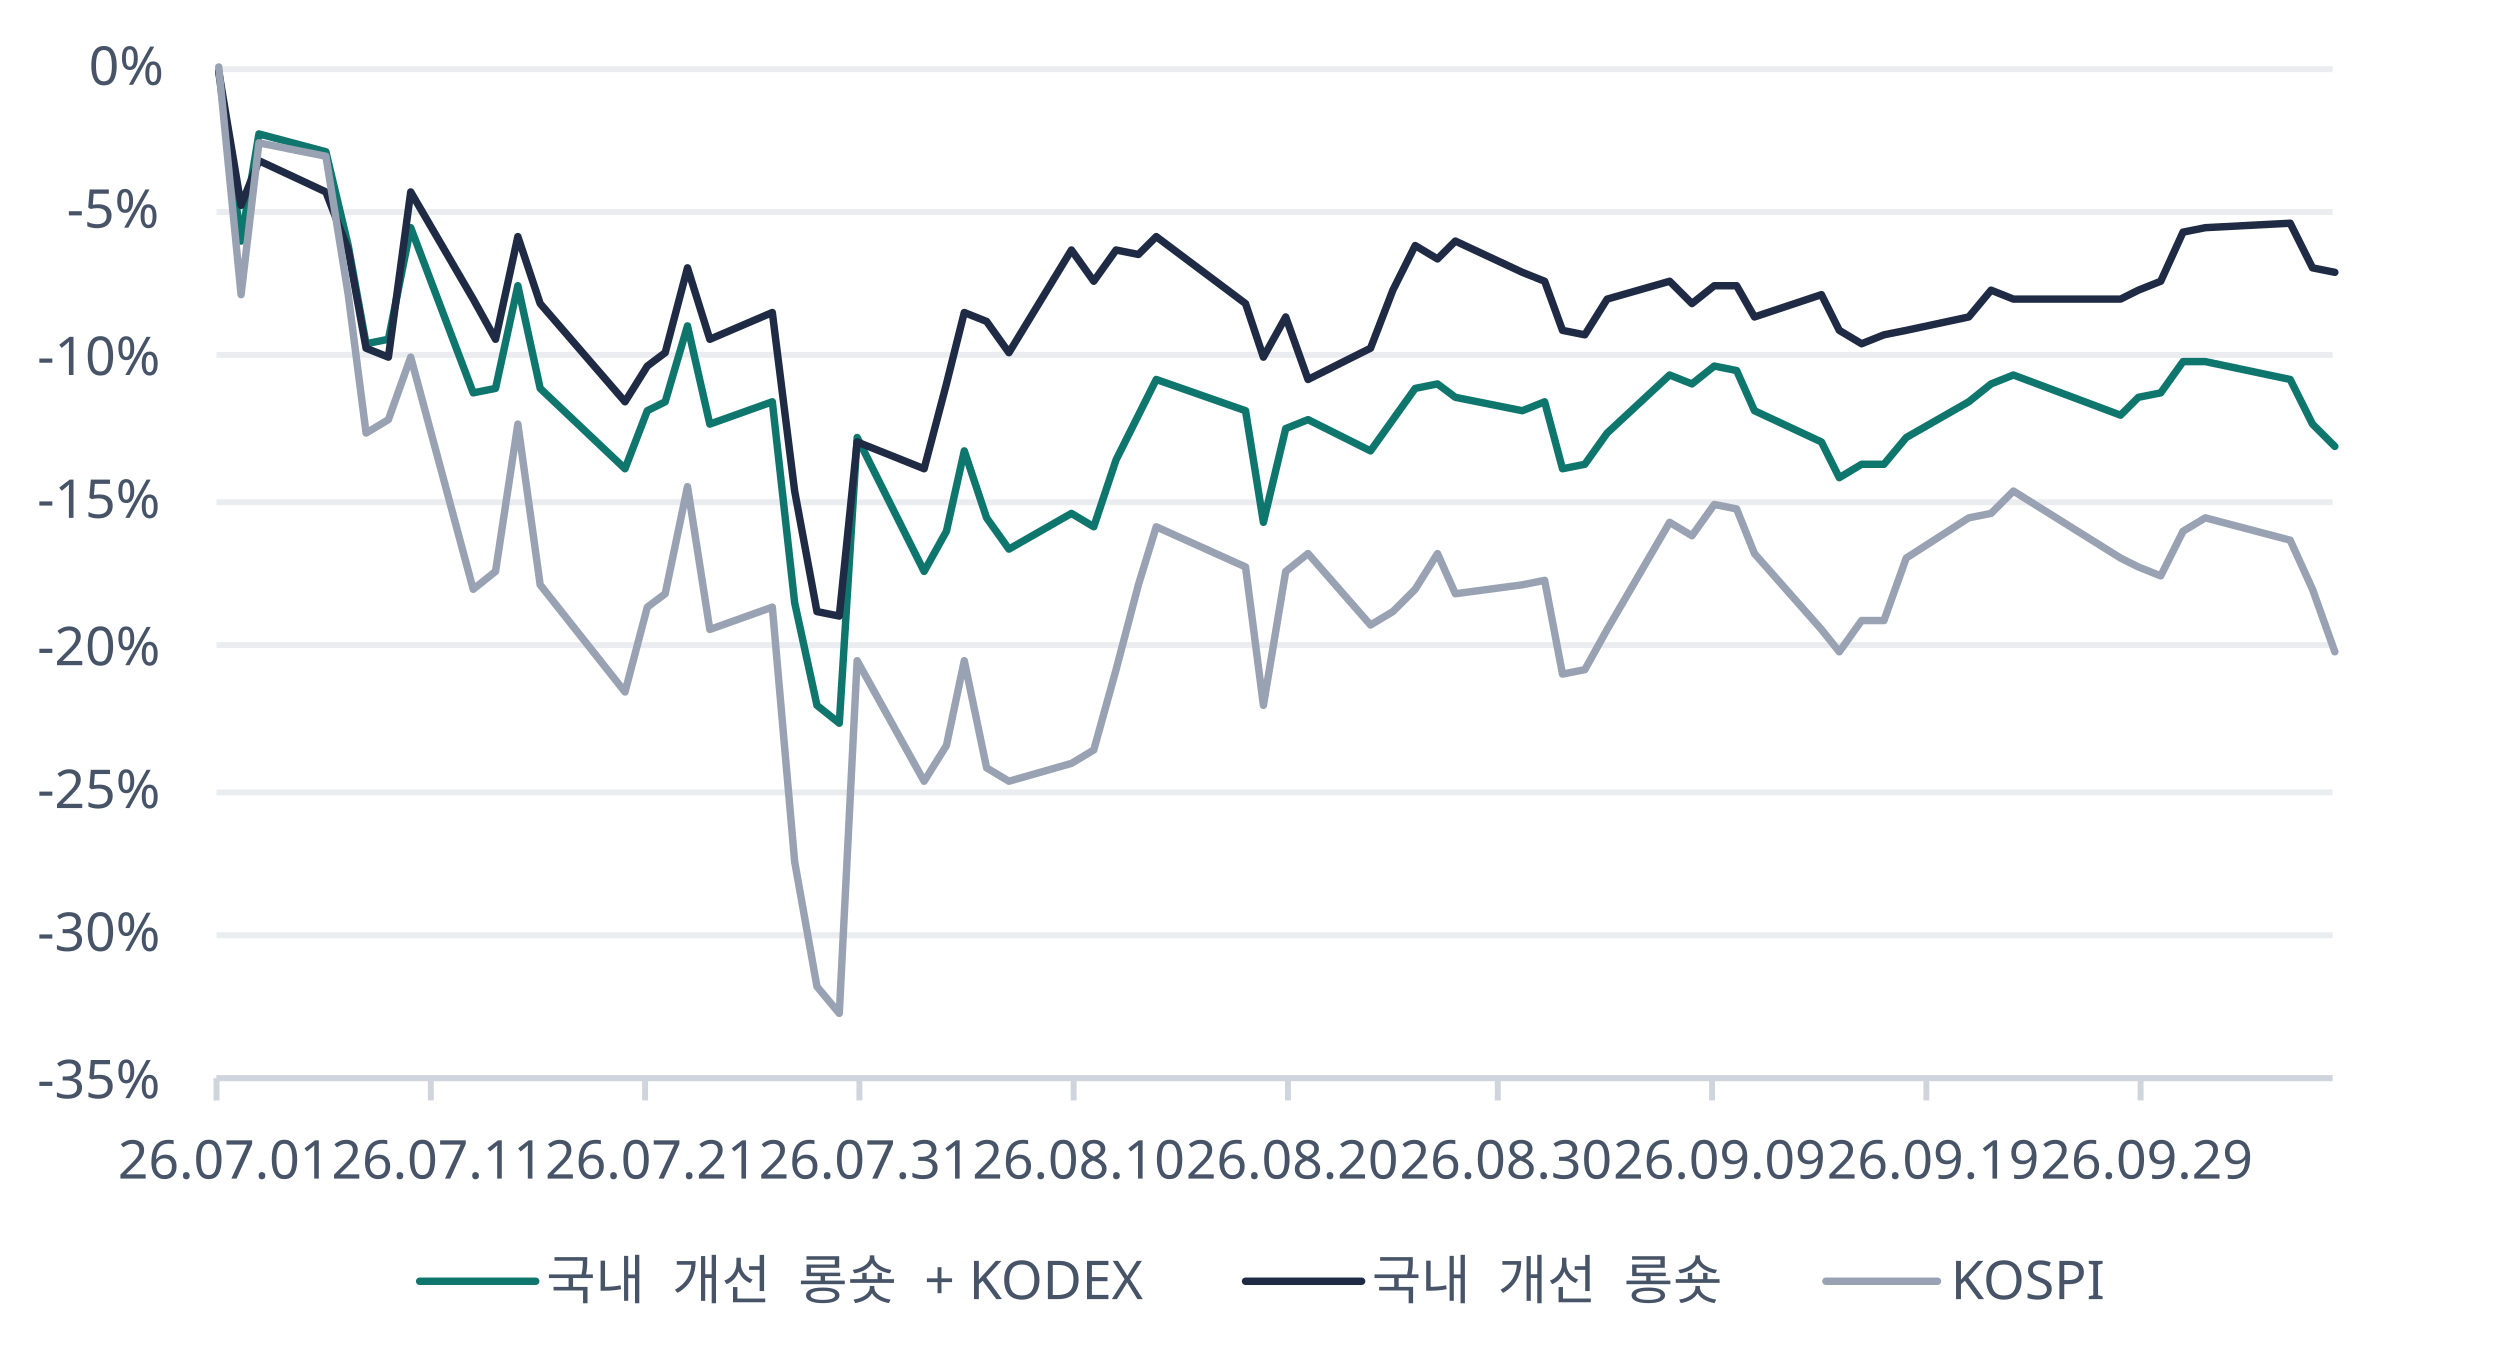
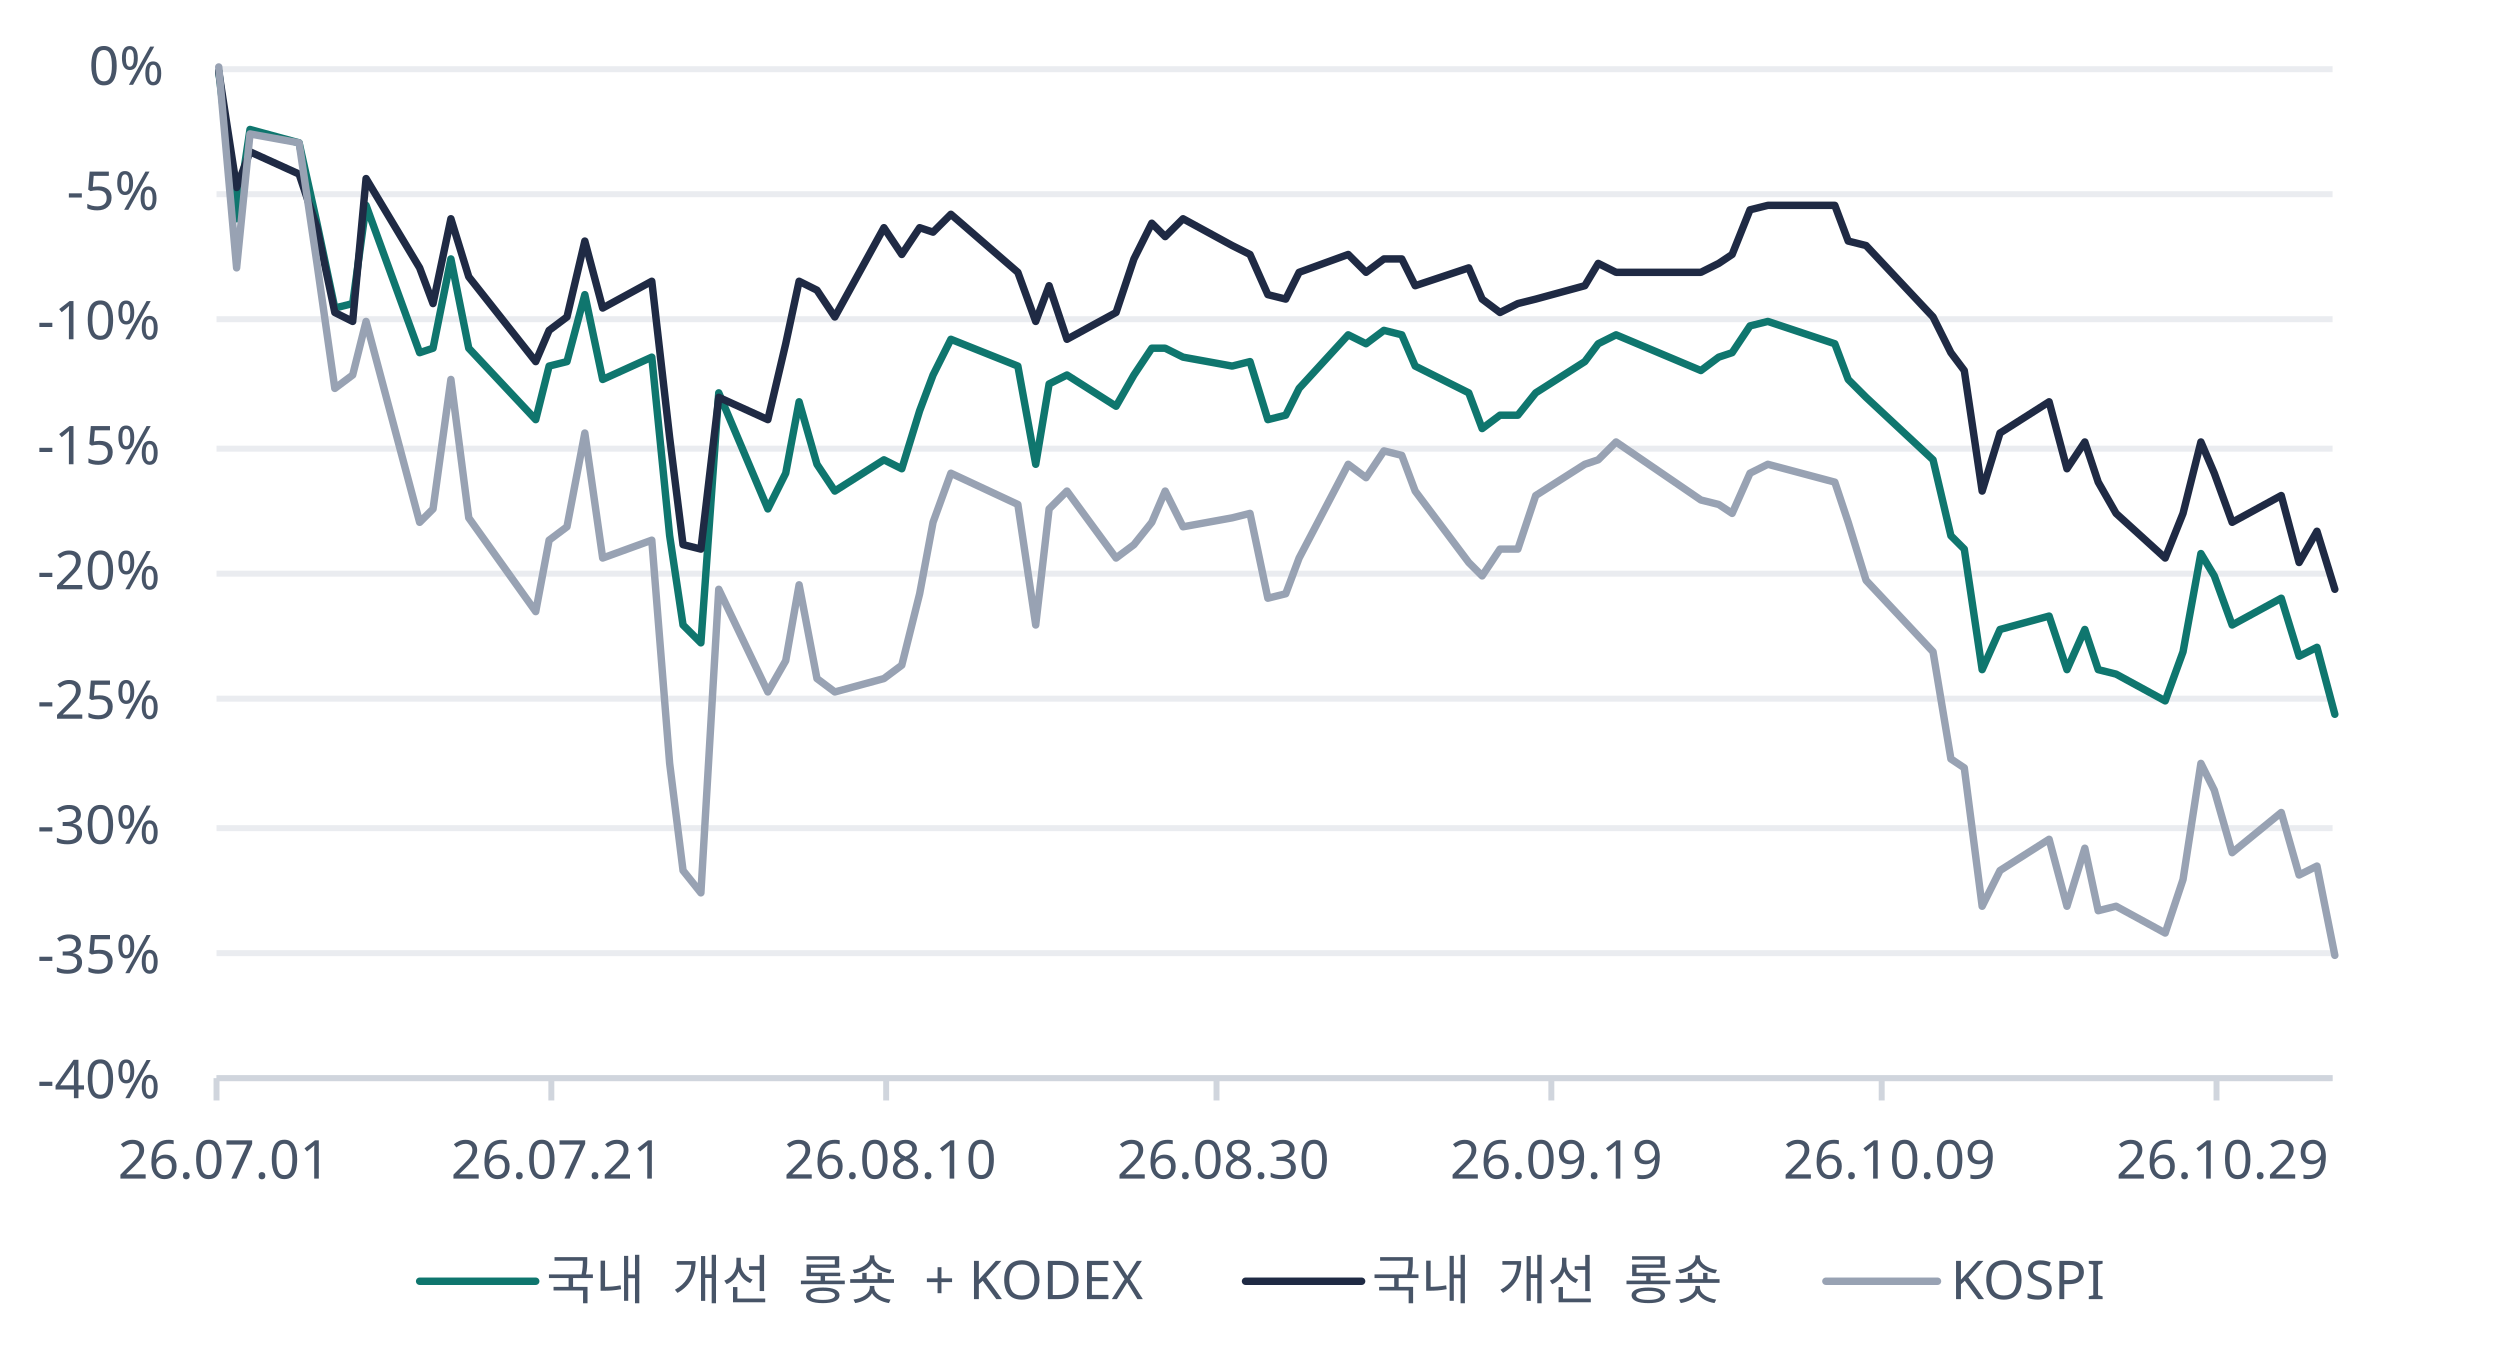
<svg xmlns="http://www.w3.org/2000/svg" width="560" height="307" xml:space="preserve" overflow="hidden">
  <defs>
    <clipPath id="clip0">
      <rect x="763" y="13" width="560" height="307" />
    </clipPath>
  </defs>
  <g clip-path="url(#clip0)" transform="translate(-763 -13)">
    <g>
-       <path d="M811.5 254.5 1285.5 254.5M811.5 222.5 1285.5 222.5M811.5 190.5 1285.5 190.5M811.5 157.5 1285.5 157.5M811.5 125.5 1285.5 125.5M811.5 92.5 1285.5 92.5M811.5 60.5 1285.5 60.5M811.5 28.5 1285.5 28.5" stroke="#EAECF0" stroke-width="1.333" stroke-linejoin="round" stroke-miterlimit="10" fill="none" />
+       <path d="M811.5 254.5 1285.5 254.5M811.5 226.5 1285.5 226.5M811.5 198.5 1285.5 198.5M811.5 169.5 1285.5 169.5M811.5 141.5 1285.5 141.5M811.5 113.5 1285.5 113.5M811.5 84.5 1285.5 84.5M811.5 56.5 1285.5 56.5M811.5 28.5 1285.5 28.5" stroke="#EAECF0" stroke-width="1.333" stroke-linejoin="round" stroke-miterlimit="10" fill="none" />
    </g>
    <g>
      <path d="M811.5 254.5 1285.5 254.5" stroke="#D0D5DD" stroke-width="1.333" stroke-linejoin="round" stroke-miterlimit="10" fill="none" fill-rule="evenodd" />
    </g>
    <g>
-       <path d="M811.5 254.5 811.5 259.5M859.5 254.5 859.5 259.5M907.5 254.5 907.5 259.5M955.5 254.5 955.5 259.5M1003.5 254.5 1003.5 259.5M1051.5 254.5 1051.5 259.5M1098.5 254.5 1098.5 259.5M1146.5 254.5 1146.5 259.5M1194.5 254.5 1194.5 259.5M1242.5 254.5 1242.5 259.5" stroke="#D0D5DD" stroke-width="1.333" stroke-linejoin="round" stroke-miterlimit="10" fill="none" />
+       <path d="M811.5 254.5 811.5 259.5M886.5 254.5 886.5 259.5M961.5 254.5 961.5 259.5M1035.5 254.5 1035.5 259.5M1110.5 254.5 1110.5 259.5M1184.5 254.5 1184.5 259.5M1259.5 254.5 1259.5 259.5" stroke="#D0D5DD" stroke-width="1.333" stroke-linejoin="round" stroke-miterlimit="10" fill="none" />
    </g>
    <g>
-       <path d="M812 29 817 67 821 43 836 47 841 68 845 90 850 89 855 64 869 101 874 100 879 77 884 100 903 118 908 105 912 103 917 86 922 108 936 103 941 148 946 171 951 175 955 111 970 141 975 132 979 114 984 129 989 136 1003 128 1008 131 1013 116 1018 106 1022 98 1042 105 1046 130 1051 109 1056 107 1070 114 1075 107 1080 100 1085 99 1089 102 1104 105 1109 103 1113 118 1118 117 1123 110 1137 97 1142 99 1147 95 1152 96 1156 105 1171 112 1175 120 1180 117 1185 117 1190 111 1204 103 1209 99 1214 97 1238 106 1242 102 1247 101 1252 94 1257 94 1276 98 1281 108 1286 113" stroke="#0F766E" stroke-width="1.667" stroke-linecap="round" stroke-linejoin="round" stroke-miterlimit="10" fill="none" />
+       <path d="M812 29 816 62 819 42 830 45 834 63 838 82 842 81 845 59 857 92 860 91 864 71 868 91 883 107 886 95 890 94 894 79 898 98 909 93 913 133 916 153 920 157 924 101 935 127 939 119 942 103 946 117 950 123 961 116 965 118 969 105 972 97 976 89 991 95 995 117 998 99 1002 97 1013 104 1017 97 1021 91 1024 91 1028 93 1039 95 1043 94 1047 107 1051 106 1054 100 1065 88 1069 90 1073 87 1077 88 1080 95 1092 101 1095 109 1099 106 1103 106 1107 101 1118 94 1121 90 1125 88 1144 96 1148 93 1151 92 1155 86 1159 85 1174 90 1177 98 1181 102 1196 116 1200 133 1203 136 1207 163 1211 154 1222 151 1226 163 1230 154 1233 163 1237 164 1248 170 1252 159 1256 137 1259 142 1263 153 1274 147 1278 160 1282 158 1286 173" stroke="#0F766E" stroke-width="1.667" stroke-linecap="round" stroke-linejoin="round" stroke-miterlimit="10" fill="none" />
    </g>
    <g>
-       <path d="M812 29 817 59 821 49 836 56 841 69 845 91 850 93 855 56 869 80 874 89 879 66 884 81 903 103 908 95 912 92 917 73 922 89 936 83 941 123 946 150 951 151 955 112 970 118 975 99 979 83 984 85 989 92 1003 69 1008 76 1013 69 1018 70 1022 66 1042 81 1046 93 1051 84 1056 98 1070 91 1075 78 1080 68 1085 71 1089 67 1104 74 1109 76 1113 87 1118 88 1123 80 1137 76 1142 81 1147 77 1152 77 1156 84 1171 79 1175 87 1180 90 1185 88 1190 87 1204 84 1209 78 1214 80 1238 80 1242 78 1247 76 1252 65 1257 64 1276 63 1281 73 1286 74" stroke="#1F2A44" stroke-width="1.667" stroke-linecap="round" stroke-linejoin="round" stroke-miterlimit="10" fill="none" />
+       <path d="M812 29 816 55 819 47 830 52 834 64 838 83 842 85 845 53 857 73 860 81 864 62 868 75 883 94 886 87 890 84 894 67 898 82 909 76 913 111 916 135 920 136 924 102 935 107 939 90 942 76 946 78 950 84 961 64 965 70 969 64 972 65 976 61 991 74 995 85 998 77 1002 89 1013 83 1017 71 1021 63 1024 66 1028 62 1039 68 1043 70 1047 79 1051 80 1054 74 1065 70 1069 74 1073 71 1077 71 1080 77 1092 73 1095 80 1099 83 1103 81 1107 80 1118 77 1121 72 1125 74 1144 74 1148 72 1151 70 1155 60 1159 59 1174 59 1177 67 1181 68 1196 84 1200 92 1203 96 1207 123 1211 110 1222 103 1226 118 1230 112 1233 121 1237 128 1248 138 1252 128 1256 112 1259 119 1263 130 1274 124 1278 139 1282 132 1286 145" stroke="#1F2A44" stroke-width="1.667" stroke-linecap="round" stroke-linejoin="round" stroke-miterlimit="10" fill="none" />
    </g>
    <g>
-       <path d="M812 28 817 79 821 45 836 48 841 79 845 110 850 107 855 93 869 145 874 141 879 108 884 144 903 168 908 149 912 146 917 122 922 154 936 149 941 206 946 234 951 240 955 161 970 188 975 180 979 161 984 185 989 188 1003 184 1008 181 1013 163 1018 144 1022 131 1042 140 1046 171 1051 141 1056 137 1070 153 1075 150 1080 145 1085 137 1089 146 1104 144 1109 143 1113 164 1118 163 1123 154 1137 130 1142 133 1147 126 1152 127 1156 137 1171 154 1175 159 1180 152 1185 152 1190 138 1204 129 1209 128 1214 123 1238 138 1242 140 1247 142 1252 132 1257 129 1276 134 1281 145 1286 159" stroke="#98A2B3" stroke-width="1.667" stroke-linecap="round" stroke-linejoin="round" stroke-miterlimit="10" fill="none" />
+       <path d="M812 28 816 73 819 43 830 45 834 72 838 100 842 97 845 85 857 130 860 127 864 98 868 129 883 150 886 134 890 131 894 110 898 138 909 134 913 184 916 208 920 213 924 145 935 168 939 161 942 144 946 165 950 168 961 165 965 162 969 146 972 130 976 119 991 126 995 153 998 127 1002 123 1013 138 1017 135 1021 130 1024 123 1028 131 1039 129 1043 128 1047 147 1051 146 1054 138 1065 117 1069 120 1073 114 1077 115 1080 123 1092 139 1095 142 1099 136 1103 136 1107 124 1118 117 1121 116 1125 112 1144 125 1148 126 1151 128 1155 119 1159 117 1174 121 1177 130 1181 143 1196 159 1200 183 1203 185 1207 216 1211 208 1222 201 1226 216 1230 203 1233 217 1237 216 1248 222 1252 210 1256 184 1259 190 1263 204 1274 195 1278 209 1282 207 1286 227" stroke="#98A2B3" stroke-width="1.667" stroke-linecap="round" stroke-linejoin="round" stroke-miterlimit="10" fill="none" />
    </g>
    <g>
-       <text fill="#475467" font-family="Malgun Gothic,Malgun Gothic_MSFontService,sans-serif" font-weight="400" font-size="12" transform="translate(771.333 259)">-35%</text>
+       <text fill="#475467" font-family="Malgun Gothic,Malgun Gothic_MSFontService,sans-serif" font-weight="400" font-size="12" transform="translate(771.333 259)">-40%</text>
    </g>
    <g>
-       <text fill="#475467" font-family="Malgun Gothic,Malgun Gothic_MSFontService,sans-serif" font-weight="400" font-size="12" transform="translate(771.333 226)">-30%</text>
+       <text fill="#475467" font-family="Malgun Gothic,Malgun Gothic_MSFontService,sans-serif" font-weight="400" font-size="12" transform="translate(771.333 231)">-35%</text>
    </g>
    <g>
-       <text fill="#475467" font-family="Malgun Gothic,Malgun Gothic_MSFontService,sans-serif" font-weight="400" font-size="12" transform="translate(771.333 194)">-25%</text>
+       <text fill="#475467" font-family="Malgun Gothic,Malgun Gothic_MSFontService,sans-serif" font-weight="400" font-size="12" transform="translate(771.333 202)">-30%</text>
    </g>
    <g>
-       <text fill="#475467" font-family="Malgun Gothic,Malgun Gothic_MSFontService,sans-serif" font-weight="400" font-size="12" transform="translate(771.333 162)">-20%</text>
+       <text fill="#475467" font-family="Malgun Gothic,Malgun Gothic_MSFontService,sans-serif" font-weight="400" font-size="12" transform="translate(771.333 174)">-25%</text>
    </g>
    <g>
-       <text fill="#475467" font-family="Malgun Gothic,Malgun Gothic_MSFontService,sans-serif" font-weight="400" font-size="12" transform="translate(771.333 129)">-15%</text>
+       <text fill="#475467" font-family="Malgun Gothic,Malgun Gothic_MSFontService,sans-serif" font-weight="400" font-size="12" transform="translate(771.333 145)">-20%</text>
    </g>
    <g>
-       <text fill="#475467" font-family="Malgun Gothic,Malgun Gothic_MSFontService,sans-serif" font-weight="400" font-size="12" transform="translate(771.333 97)">-10%</text>
+       <text fill="#475467" font-family="Malgun Gothic,Malgun Gothic_MSFontService,sans-serif" font-weight="400" font-size="12" transform="translate(771.333 117)">-15%</text>
    </g>
    <g>
-       <text fill="#475467" font-family="Malgun Gothic,Malgun Gothic_MSFontService,sans-serif" font-weight="400" font-size="12" transform="translate(777.94 64)">-5%</text>
+       <text fill="#475467" font-family="Malgun Gothic,Malgun Gothic_MSFontService,sans-serif" font-weight="400" font-size="12" transform="translate(771.333 89)">-10%</text>
+     </g>
+     <g>
+       <text fill="#475467" font-family="Malgun Gothic,Malgun Gothic_MSFontService,sans-serif" font-weight="400" font-size="12" transform="translate(777.94 60)">-5%</text>
    </g>
    <g>
      <text fill="#475467" font-family="Malgun Gothic,Malgun Gothic_MSFontService,sans-serif" font-weight="400" font-size="12" transform="translate(782.86 32)">0%</text>
    </g>
    <g>
      <text fill="#475467" font-family="Malgun Gothic,Malgun Gothic_MSFontService,sans-serif" font-weight="400" font-size="12" transform="translate(789.393 277)">26.07.01</text>
    </g>
    <g>
-       <text fill="#475467" font-family="Malgun Gothic,Malgun Gothic_MSFontService,sans-serif" font-weight="400" font-size="12" transform="translate(837.243 277)">26.07.11</text>
+       <text fill="#475467" font-family="Malgun Gothic,Malgun Gothic_MSFontService,sans-serif" font-weight="400" font-size="12" transform="translate(863.994 277)">26.07.21</text>
    </g>
    <g>
-       <text fill="#475467" font-family="Malgun Gothic,Malgun Gothic_MSFontService,sans-serif" font-weight="400" font-size="12" transform="translate(885.093 277)">26.07.21</text>
+       <text fill="#475467" font-family="Malgun Gothic,Malgun Gothic_MSFontService,sans-serif" font-weight="400" font-size="12" transform="translate(938.594 277)">26.08.10</text>
    </g>
    <g>
-       <text fill="#475467" font-family="Malgun Gothic,Malgun Gothic_MSFontService,sans-serif" font-weight="400" font-size="12" transform="translate(932.943 277)">26.07.31</text>
+       <text fill="#475467" font-family="Malgun Gothic,Malgun Gothic_MSFontService,sans-serif" font-weight="400" font-size="12" transform="translate(1013.19 277)">26.08.30</text>
    </g>
    <g>
-       <text fill="#475467" font-family="Malgun Gothic,Malgun Gothic_MSFontService,sans-serif" font-weight="400" font-size="12" transform="translate(980.793 277)">26.08.10</text>
+       <text fill="#475467" font-family="Malgun Gothic,Malgun Gothic_MSFontService,sans-serif" font-weight="400" font-size="12" transform="translate(1087.8 277)">26.09.19</text>
    </g>
    <g>
-       <text fill="#475467" font-family="Malgun Gothic,Malgun Gothic_MSFontService,sans-serif" font-weight="400" font-size="12" transform="translate(1028.64 277)">26.08.20</text>
+       <text fill="#475467" font-family="Malgun Gothic,Malgun Gothic_MSFontService,sans-serif" font-weight="400" font-size="12" transform="translate(1162.4 277)">26.10.09</text>
    </g>
    <g>
-       <text fill="#475467" font-family="Malgun Gothic,Malgun Gothic_MSFontService,sans-serif" font-weight="400" font-size="12" transform="translate(1076.49 277)">26.08.30</text>
-     </g>
-     <g>
-       <text fill="#475467" font-family="Malgun Gothic,Malgun Gothic_MSFontService,sans-serif" font-weight="400" font-size="12" transform="translate(1124.34 277)">26.09.09</text>
-     </g>
-     <g>
-       <text fill="#475467" font-family="Malgun Gothic,Malgun Gothic_MSFontService,sans-serif" font-weight="400" font-size="12" transform="translate(1172.19 277)">26.09.19</text>
-     </g>
-     <g>
-       <text fill="#475467" font-family="Malgun Gothic,Malgun Gothic_MSFontService,sans-serif" font-weight="400" font-size="12" transform="translate(1220.04 277)">26.09.29</text>
+       <text fill="#475467" font-family="Malgun Gothic,Malgun Gothic_MSFontService,sans-serif" font-weight="400" font-size="12" transform="translate(1237 277)">26.10.29</text>
    </g>
    <g>
      <path d="M857 300 883 300" stroke="#0F766E" stroke-width="1.667" stroke-linecap="round" stroke-linejoin="round" stroke-miterlimit="10" fill="none" fill-rule="evenodd" />
    </g>
    <g>
      <text fill="#475467" font-family="Malgun Gothic,Malgun Gothic_MSFontService,sans-serif" font-weight="400" font-size="12" transform="translate(885.369 304)">국내</text>
    </g>
    <g>
      <text fill="#475467" font-family="Malgun Gothic,Malgun Gothic_MSFontService,sans-serif" font-weight="400" font-size="12" transform="translate(913.589 304)">개선</text>
    </g>
    <g>
      <text fill="#475467" font-family="Malgun Gothic,Malgun Gothic_MSFontService,sans-serif" font-weight="400" font-size="12" transform="translate(941.809 304)">롱숏</text>
    </g>
    <g>
      <text fill="#475467" font-family="Malgun Gothic,Malgun Gothic_MSFontService,sans-serif" font-weight="400" font-size="12" transform="translate(970.029 304)">+ KODEX</text>
    </g>
    <g>
      <path d="M1042 300 1068 300" stroke="#1F2A44" stroke-width="1.667" stroke-linecap="round" stroke-linejoin="round" stroke-miterlimit="10" fill="none" fill-rule="evenodd" />
    </g>
    <g>
      <text fill="#475467" font-family="Malgun Gothic,Malgun Gothic_MSFontService,sans-serif" font-weight="400" font-size="12" transform="translate(1070.3 304)">국내</text>
    </g>
    <g>
      <text fill="#475467" font-family="Malgun Gothic,Malgun Gothic_MSFontService,sans-serif" font-weight="400" font-size="12" transform="translate(1098.52 304)">개선</text>
    </g>
    <g>
      <text fill="#475467" font-family="Malgun Gothic,Malgun Gothic_MSFontService,sans-serif" font-weight="400" font-size="12" transform="translate(1126.74 304)">롱숏</text>
    </g>
    <g>
      <path d="M1172 300 1197 300" stroke="#98A2B3" stroke-width="1.667" stroke-linecap="round" stroke-linejoin="round" stroke-miterlimit="10" fill="none" fill-rule="evenodd" />
    </g>
    <g>
      <text fill="#475467" font-family="Malgun Gothic,Malgun Gothic_MSFontService,sans-serif" font-weight="400" font-size="12" transform="translate(1200 304)">KOSPI</text>
    </g>
  </g>
</svg>
